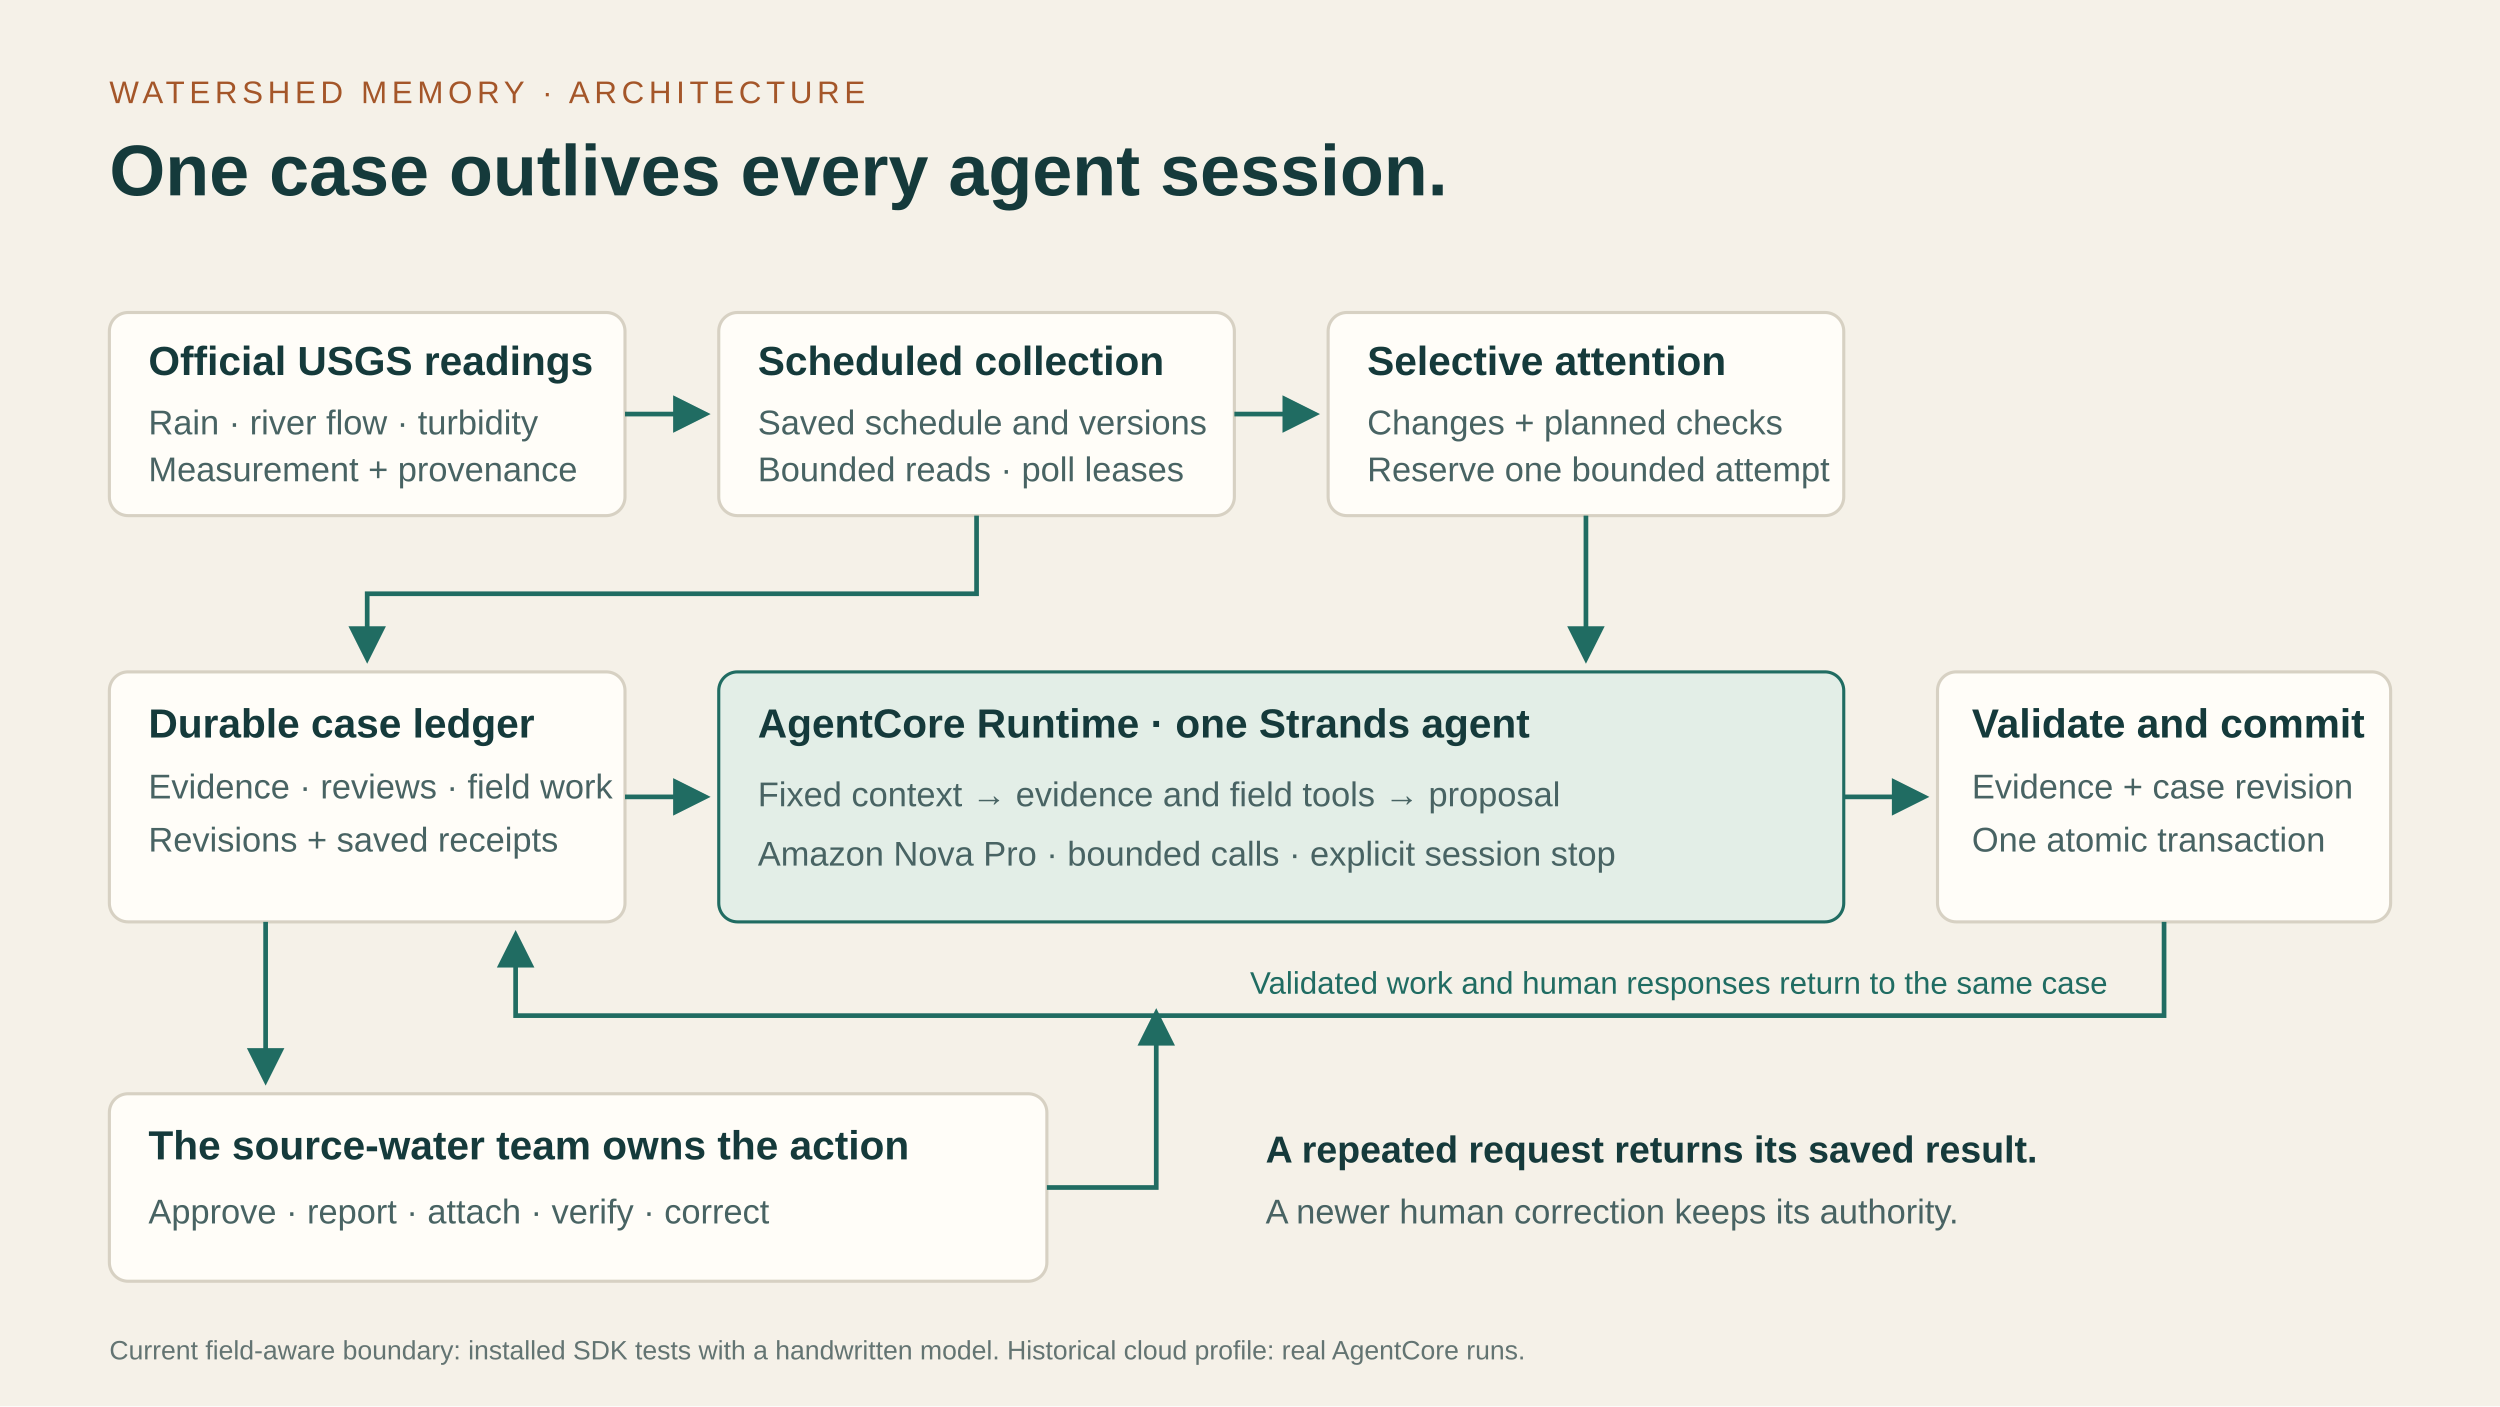
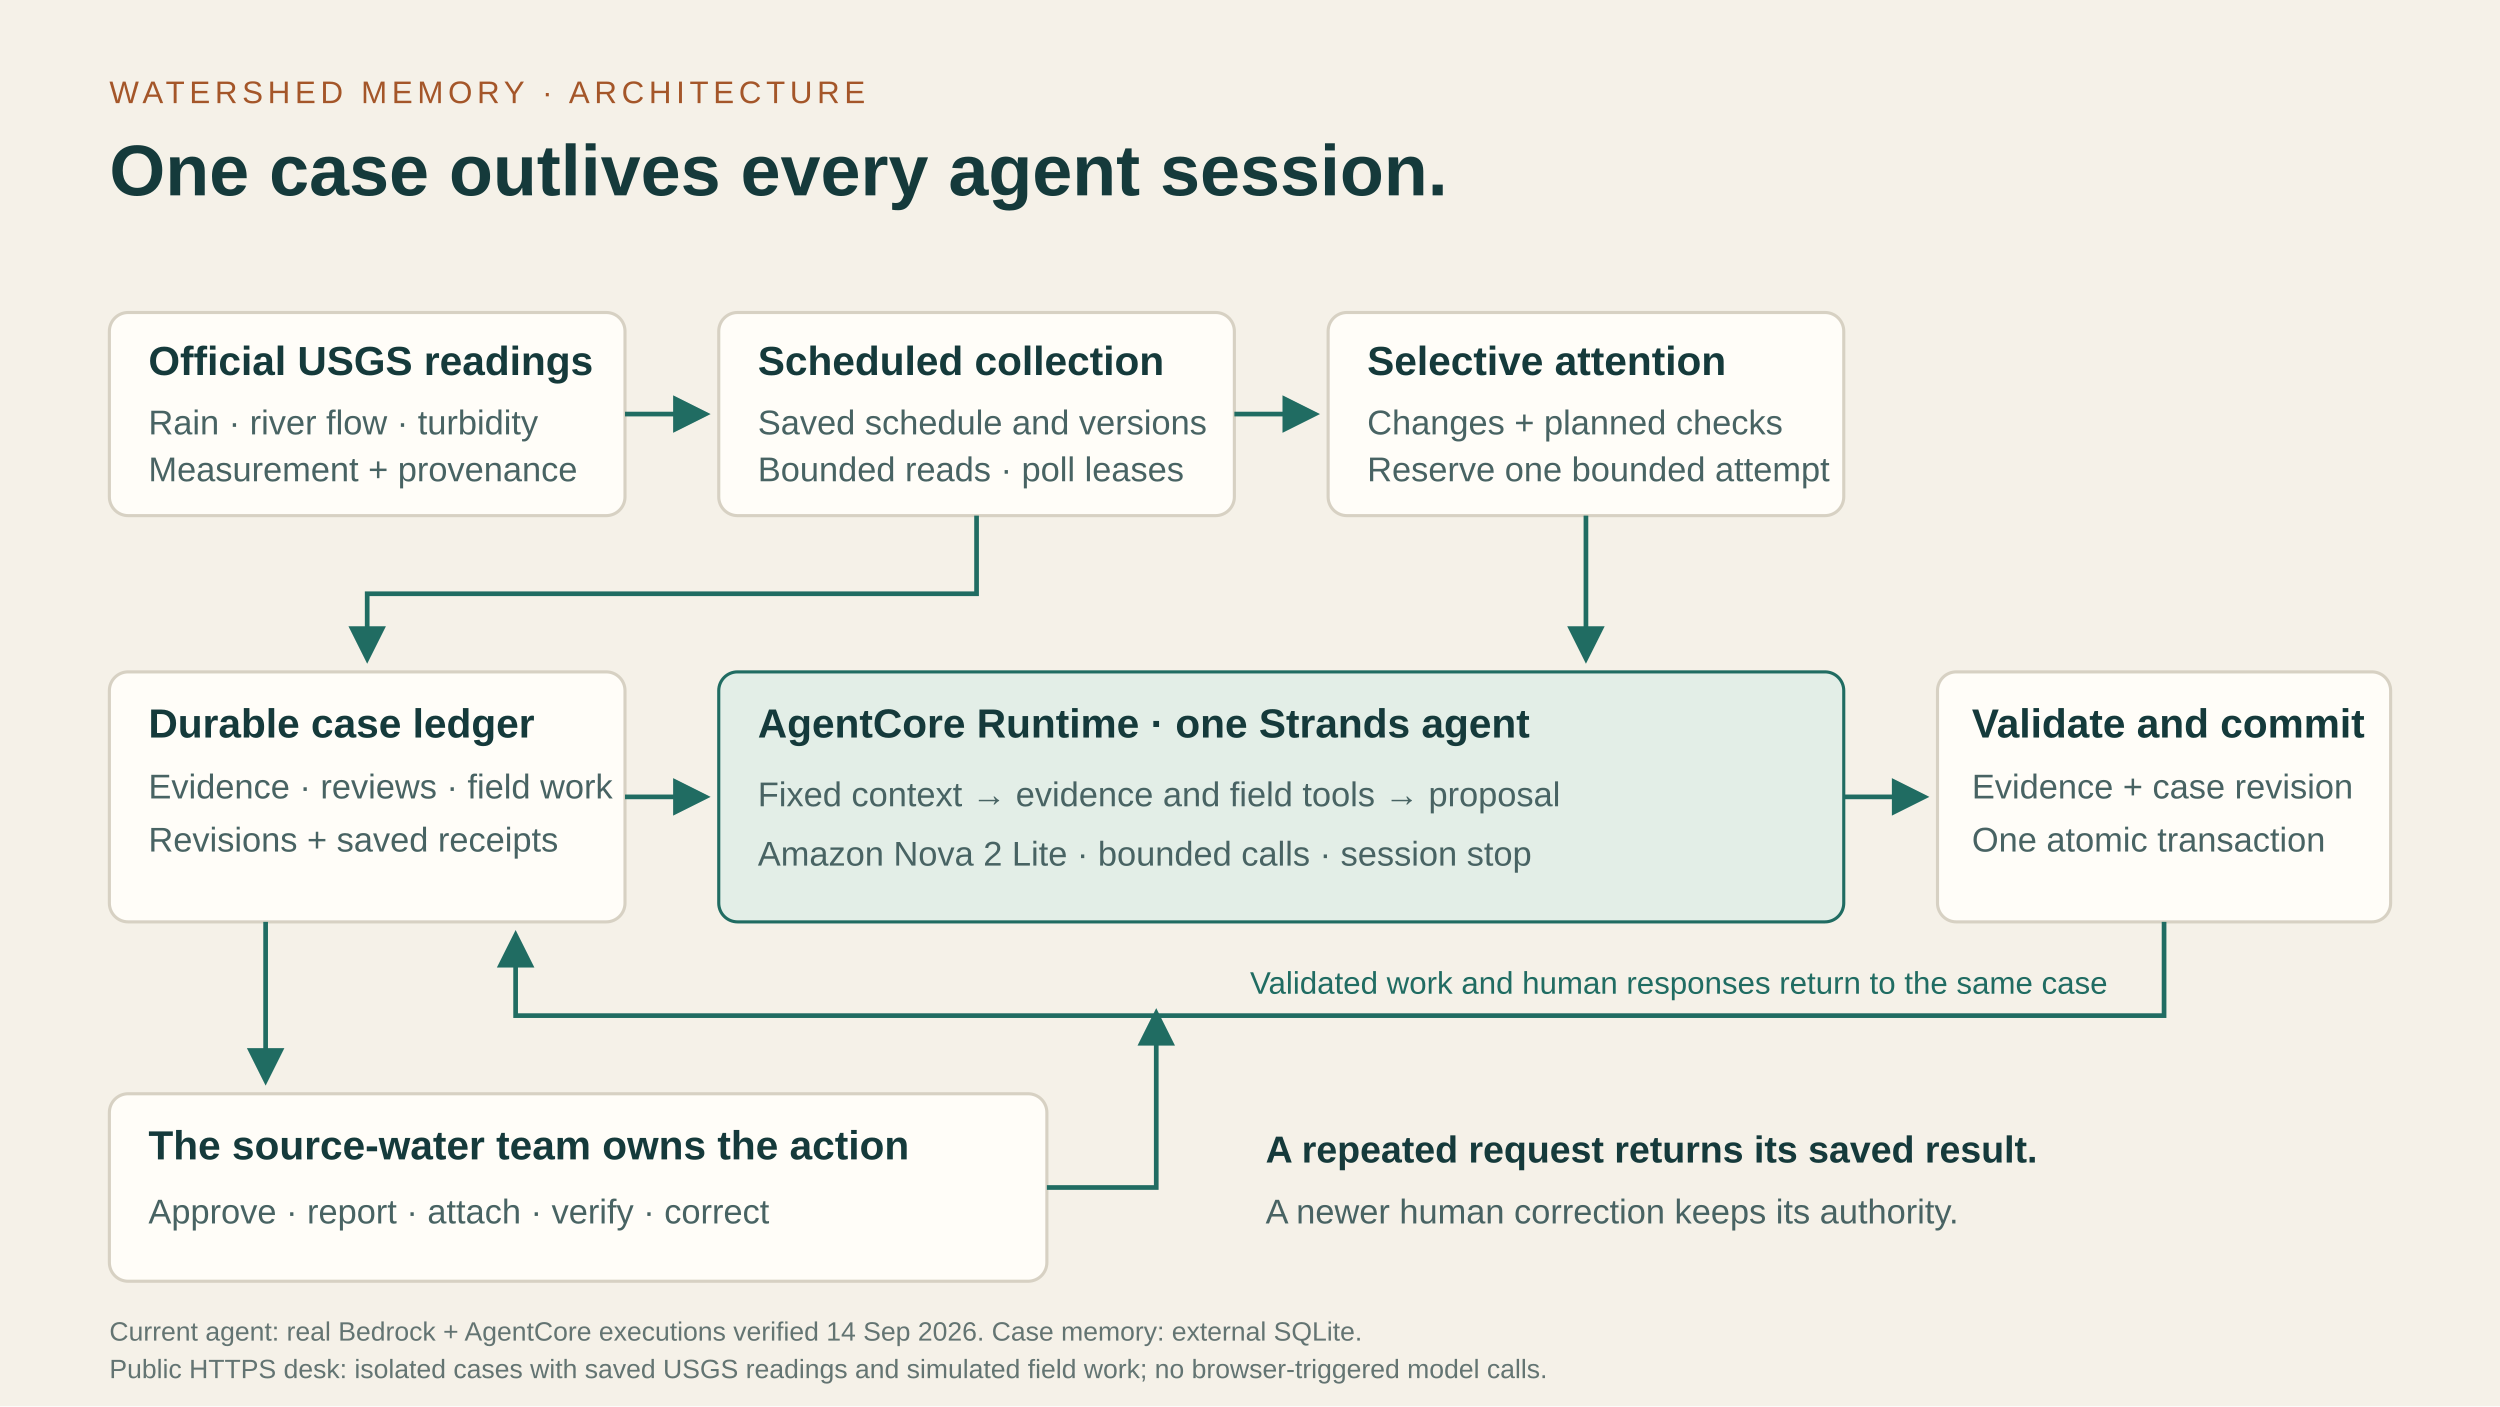
<svg xmlns="http://www.w3.org/2000/svg" width="1600" height="900" viewBox="0 0 1600 900" role="img" aria-labelledby="title desc">
  <defs>
    <marker id="arrow" viewBox="0 0 10 10" refX="8" refY="5" markerWidth="8" markerHeight="8" orient="auto-start-reverse">
      <path d="M0 0 10 5 0 10Z" fill="#206c62" />
    </marker>
  </defs>
  <rect width="1600" height="900" fill="#f5f1e8" />
  <g font-family="Arial, sans-serif" fill="#153a3b">
    <text x="70" y="66" font-size="20" letter-spacing="3" fill="#a45629">WATERSHED MEMORY · ARCHITECTURE</text>
    <text x="70" y="125" font-size="46" font-weight="700">One case outlives every agent session.</text>
    <g fill="#fffdf8" stroke="#d7d1c3" stroke-width="2">
      <rect x="70" y="200" width="330" height="130" rx="12" />
      <rect x="460" y="200" width="330" height="130" rx="12" />
      <rect x="850" y="200" width="330" height="130" rx="12" />
      <rect x="70" y="430" width="330" height="160" rx="12" />
      <rect x="460" y="430" width="720" height="160" rx="12" fill="#e3eee7" stroke="#206c62" />
      <rect x="1240" y="430" width="290" height="160" rx="12" />
      <rect x="70" y="700" width="600" height="120" rx="12" />
    </g>
    <g font-size="26" font-weight="700">
      <text x="95" y="240">Official USGS readings</text>
      <text x="485" y="240">Scheduled collection</text>
      <text x="875" y="240">Selective attention</text>
      <text x="95" y="472">Durable case ledger</text>
      <text x="485" y="472">AgentCore Runtime · one Strands agent</text>
      <text x="1262" y="472">Validate and commit</text>
      <text x="95" y="742">The source-water team owns the action</text>
    </g>
    <g font-size="22" fill="#486363">
      <text x="95" y="278">Rain · river flow · turbidity</text>
      <text x="95" y="308">Measurement + provenance</text>
      <text x="485" y="278">Saved schedule and versions</text>
      <text x="485" y="308">Bounded reads · poll leases</text>
      <text x="875" y="278">Changes + planned checks</text>
      <text x="875" y="308">Reserve one bounded attempt</text>
      <text x="95" y="511">Evidence · reviews · field work</text>
      <text x="95" y="545">Revisions + saved receipts</text>
      <text x="485" y="516">Fixed context → evidence and field tools → proposal</text>
-       <text x="485" y="554">Amazon Nova Pro · bounded calls · explicit session stop</text>
+       <text x="485" y="554">Amazon Nova 2 Lite · bounded calls · session stop</text>
      <text x="1262" y="511">Evidence + case revision</text>
      <text x="1262" y="545">One atomic transaction</text>
      <text x="95" y="783">Approve · report · attach · verify · correct</text>
    </g>
    <g fill="none" stroke="#206c62" stroke-width="3" marker-end="url(#arrow)">
      <path d="M400 265H450" />
      <path d="M790 265H840" />
      <path d="M625 330V380H235V420" />
      <path d="M1015 330V420" />
      <path d="M400 510H450" />
      <path d="M1180 510H1230" />
      <path d="M1385 590V650H330V600" />
      <path d="M170 590V690" />
      <path d="M670 760H740V650" />
    </g>
    <text x="800" y="636" font-size="20" fill="#206c62">Validated work and human responses return to the same case</text>
    <text x="810" y="744" font-size="24" font-weight="700">A repeated request returns its saved result.</text>
    <text x="810" y="783" font-size="22" fill="#486363">A newer human correction keeps its authority.</text>
-     <text x="70" y="870" font-size="17" fill="#637472">Current field-aware boundary: installed SDK tests with a handwritten model. Historical cloud profile: real AgentCore runs.</text>
+     <text x="70" y="858" font-size="17" fill="#637472">Current agent: real Bedrock + AgentCore executions verified 14 Sep 2026. Case memory: external SQLite.</text>
+     <text x="70" y="882" font-size="17" fill="#637472">Public HTTPS desk: isolated cases with saved USGS readings and simulated field work; no browser-triggered model calls.</text>
  </g>
</svg>
